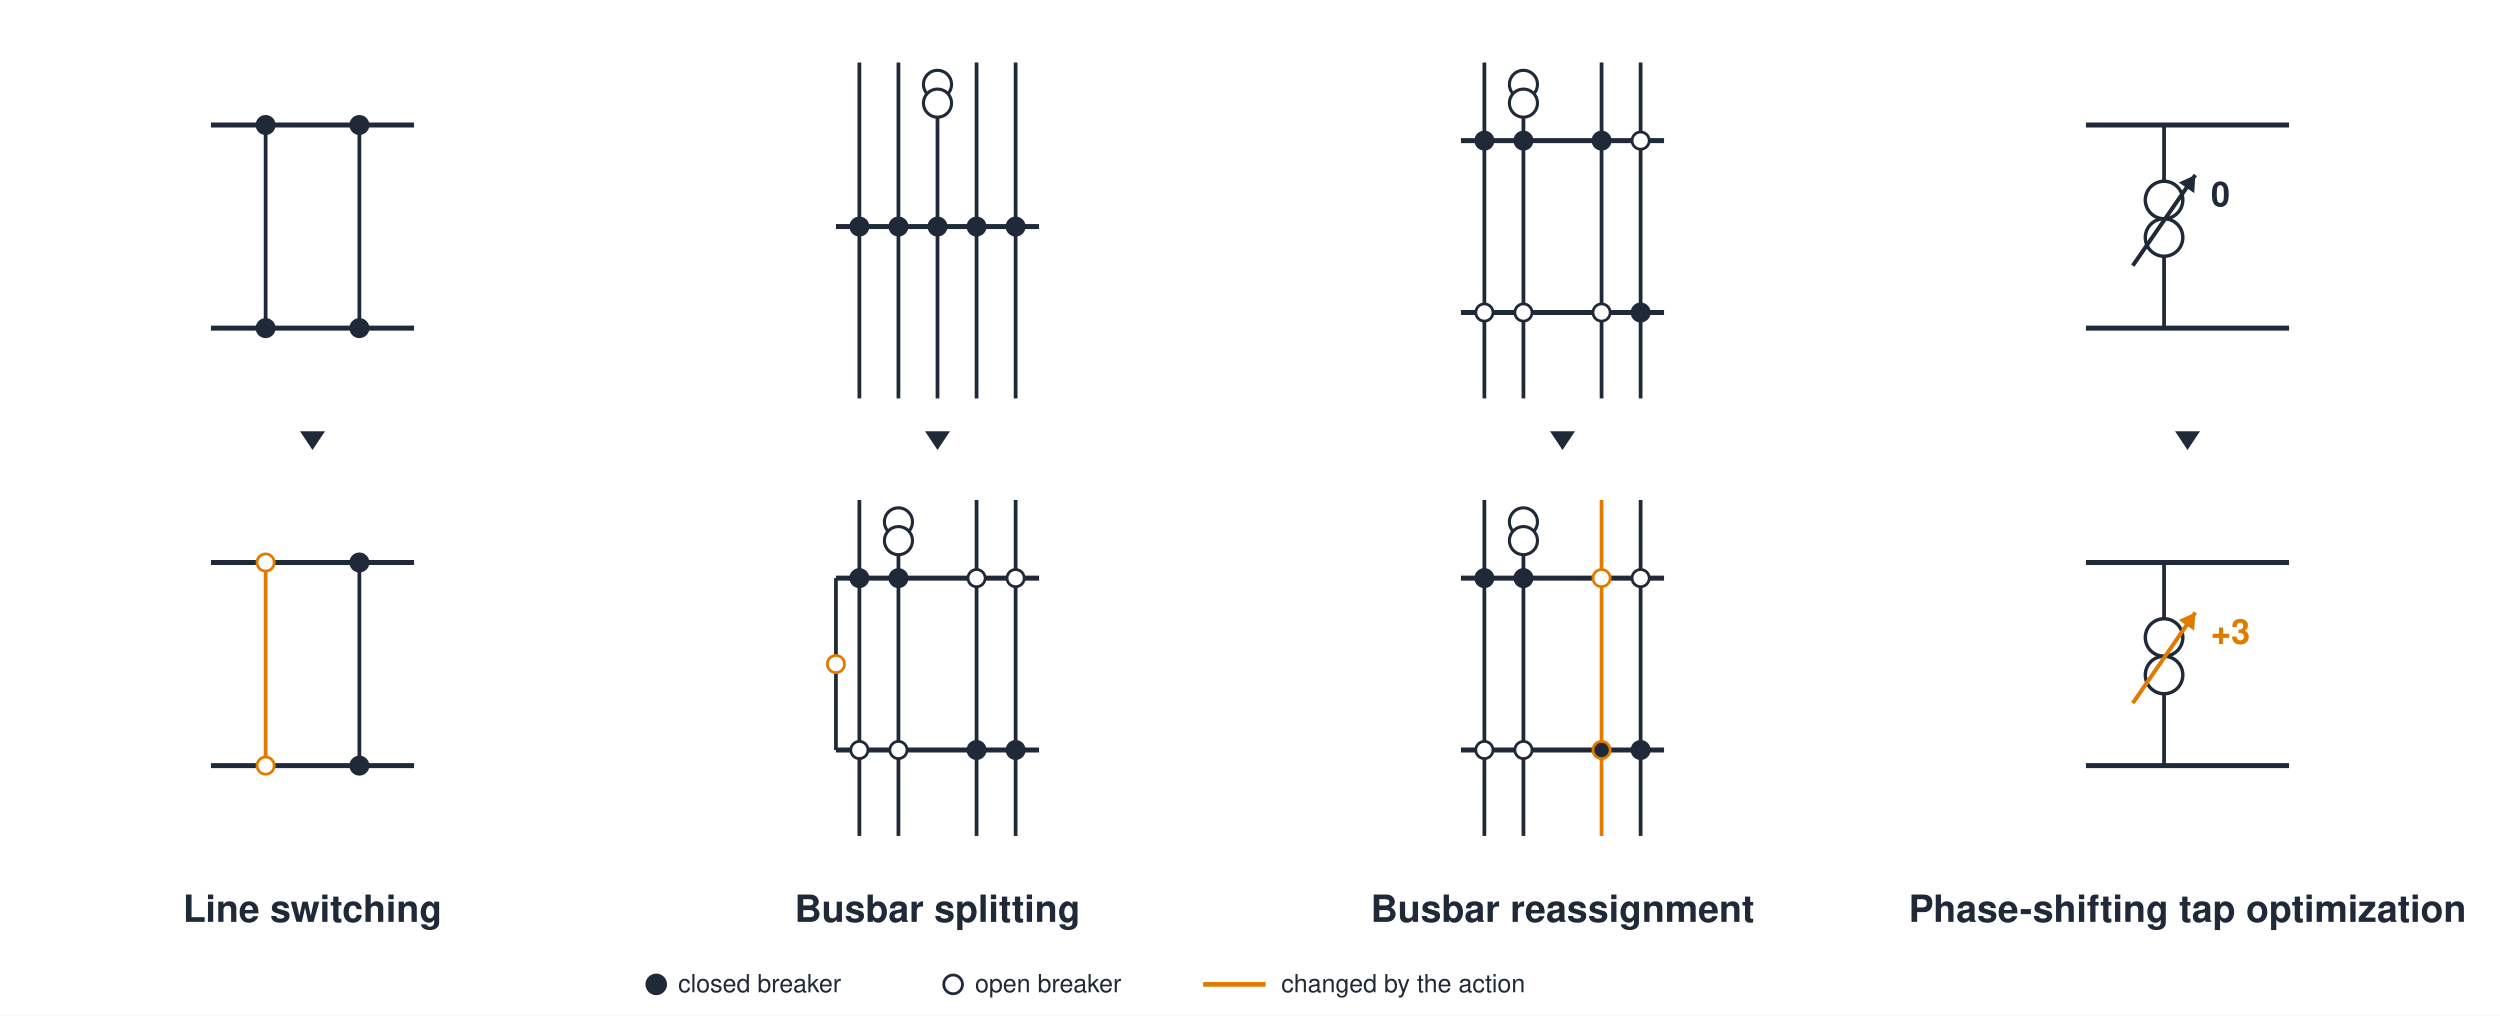
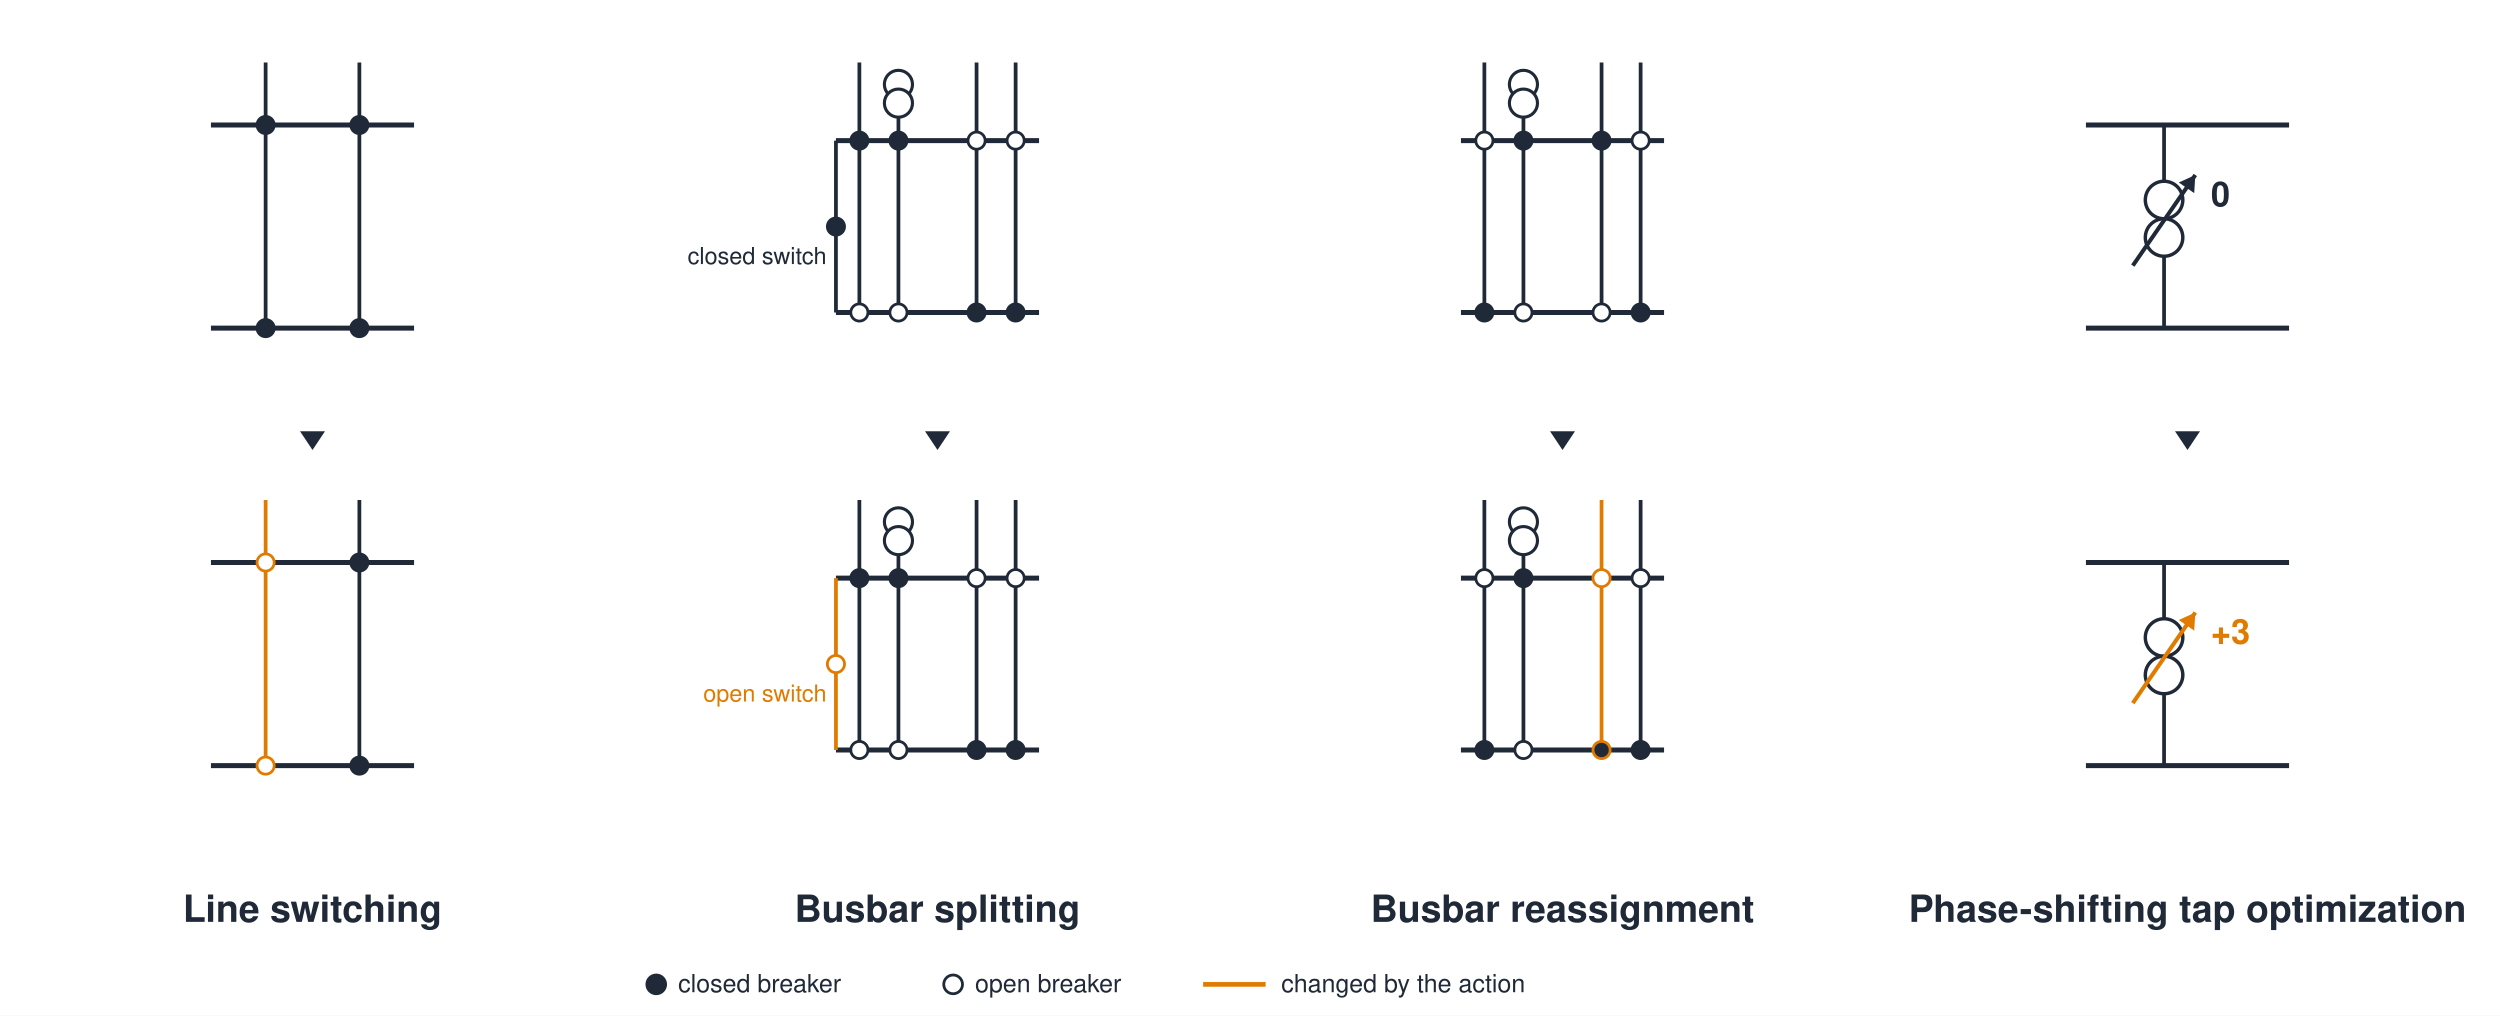
<svg xmlns="http://www.w3.org/2000/svg" viewBox="0 0 1600 650" role="img" aria-labelledby="title desc">
  <rect width="1600" height="650" fill="#ffffff" />
  <line x1="135" y1="80" x2="265" y2="80" stroke="#1f2937" stroke-width="3.2" />
  <line x1="135" y1="210" x2="265" y2="210" stroke="#1f2937" stroke-width="3.2" />
-   <line x1="170" y1="80" x2="170" y2="210" stroke="#1f2937" stroke-width="2.4" />
+   <line x1="170" y1="40" x2="170" y2="210" stroke="#1f2937" stroke-width="2.4" />
  <circle cx="170" cy="80" r="5.5" fill="#1f2937" stroke="#1f2937" stroke-width="1.8" />
  <circle cx="170" cy="210" r="5.5" fill="#1f2937" stroke="#1f2937" stroke-width="1.8" />
-   <line x1="230" y1="80" x2="230" y2="210" stroke="#1f2937" stroke-width="2.4" />
+   <line x1="230" y1="40" x2="230" y2="210" stroke="#1f2937" stroke-width="2.4" />
  <circle cx="230" cy="80" r="5.5" fill="#1f2937" stroke="#1f2937" stroke-width="1.8" />
  <circle cx="230" cy="210" r="5.5" fill="#1f2937" stroke="#1f2937" stroke-width="1.8" />
  <line x1="135" y1="360" x2="265" y2="360" stroke="#1f2937" stroke-width="3.2" />
  <line x1="135" y1="490" x2="265" y2="490" stroke="#1f2937" stroke-width="3.2" />
-   <line x1="170" y1="360" x2="170" y2="490" stroke="#e07b00" stroke-width="2.4" />
+   <line x1="170" y1="320" x2="170" y2="490" stroke="#e07b00" stroke-width="2.4" />
  <circle cx="170" cy="360" r="5.5" fill="#ffffff" stroke="#e07b00" stroke-width="1.8" />
  <circle cx="170" cy="490" r="5.5" fill="#ffffff" stroke="#e07b00" stroke-width="1.8" />
-   <line x1="230" y1="360" x2="230" y2="490" stroke="#1f2937" stroke-width="2.4" />
+   <line x1="230" y1="320" x2="230" y2="490" stroke="#1f2937" stroke-width="2.4" />
  <circle cx="230" cy="360" r="5.5" fill="#1f2937" stroke="#1f2937" stroke-width="1.8" />
  <circle cx="230" cy="490" r="5.5" fill="#1f2937" stroke="#1f2937" stroke-width="1.8" />
  <line x1="200.0" y1="282" x2="200.0" y2="280" stroke="#1f2937" stroke-width="3" />
  <polygon points="200.0,288 192.0,276 208.0,276" fill="#1f2937" />
  <text x="200.0" y="590" text-anchor="middle" font-family="Helvetica, Arial, sans-serif" font-size="24" font-weight="700" fill="#1f2937">Line switching</text>
-   <line x1="535" y1="145" x2="665" y2="145" stroke="#1f2937" stroke-width="3.2" />
-   <line x1="550" y1="40" x2="550" y2="255" stroke="#1f2937" stroke-width="2.4" />
-   <circle cx="550" cy="145" r="5.5" fill="#1f2937" stroke="#1f2937" stroke-width="1.8" />
-   <line x1="575" y1="40" x2="575" y2="255" stroke="#1f2937" stroke-width="2.4" />
-   <circle cx="575" cy="145" r="5.5" fill="#1f2937" stroke="#1f2937" stroke-width="1.8" />
-   <circle cx="600" cy="54" r="9" fill="#ffffff" stroke="#1f2937" stroke-width="2" />
-   <circle cx="600" cy="66" r="9" fill="#ffffff" stroke="#1f2937" stroke-width="2" />
-   <line x1="600" y1="75" x2="600" y2="255" stroke="#1f2937" stroke-width="2.4" />
-   <circle cx="600" cy="145" r="5.5" fill="#1f2937" stroke="#1f2937" stroke-width="1.8" />
-   <line x1="625" y1="40" x2="625" y2="255" stroke="#1f2937" stroke-width="2.4" />
-   <circle cx="625" cy="145" r="5.5" fill="#1f2937" stroke="#1f2937" stroke-width="1.8" />
-   <line x1="650" y1="40" x2="650" y2="255" stroke="#1f2937" stroke-width="2.4" />
-   <circle cx="650" cy="145" r="5.5" fill="#1f2937" stroke="#1f2937" stroke-width="1.8" />
+   <line x1="535" y1="90" x2="665" y2="90" stroke="#1f2937" stroke-width="3.2" />
+   <line x1="535" y1="200" x2="665" y2="200" stroke="#1f2937" stroke-width="3.2" />
+   <line x1="550" y1="40" x2="550" y2="200" stroke="#1f2937" stroke-width="2.4" />
+   <circle cx="550" cy="90" r="5.5" fill="#1f2937" stroke="#1f2937" stroke-width="1.8" />
+   <circle cx="550" cy="200" r="5.5" fill="#ffffff" stroke="#1f2937" stroke-width="1.8" />
+   <circle cx="575" cy="54" r="9" fill="#ffffff" stroke="#1f2937" stroke-width="2" />
+   <circle cx="575" cy="66" r="9" fill="#ffffff" stroke="#1f2937" stroke-width="2" />
+   <line x1="575" y1="75" x2="575" y2="200" stroke="#1f2937" stroke-width="2.4" />
+   <circle cx="575" cy="90" r="5.5" fill="#1f2937" stroke="#1f2937" stroke-width="1.8" />
+   <circle cx="575" cy="200" r="5.5" fill="#ffffff" stroke="#1f2937" stroke-width="1.8" />
+   <line x1="625" y1="40" x2="625" y2="200" stroke="#1f2937" stroke-width="2.4" />
+   <circle cx="625" cy="90" r="5.5" fill="#ffffff" stroke="#1f2937" stroke-width="1.8" />
+   <circle cx="625" cy="200" r="5.5" fill="#1f2937" stroke="#1f2937" stroke-width="1.8" />
+   <line x1="650" y1="40" x2="650" y2="200" stroke="#1f2937" stroke-width="2.4" />
+   <circle cx="650" cy="90" r="5.5" fill="#ffffff" stroke="#1f2937" stroke-width="1.8" />
+   <circle cx="650" cy="200" r="5.5" fill="#1f2937" stroke="#1f2937" stroke-width="1.8" />
+   <line x1="535" y1="90" x2="535" y2="200" stroke="#1f2937" stroke-width="2.4" />
+   <circle cx="535" cy="145.0" r="5.5" fill="#1f2937" stroke="#1f2937" stroke-width="1.8" />
+   <text x="529" y="169.0" text-anchor="end" font-family="Helvetica, Arial, sans-serif" font-size="15" fill="#1f2937">closed switch</text>
  <line x1="535" y1="370" x2="665" y2="370" stroke="#1f2937" stroke-width="3.2" />
  <line x1="535" y1="480" x2="665" y2="480" stroke="#1f2937" stroke-width="3.2" />
-   <line x1="550" y1="320" x2="550" y2="535" stroke="#1f2937" stroke-width="2.4" />
+   <line x1="550" y1="320" x2="550" y2="480" stroke="#1f2937" stroke-width="2.4" />
  <circle cx="550" cy="370" r="5.5" fill="#1f2937" stroke="#1f2937" stroke-width="1.8" />
  <circle cx="550" cy="480" r="5.5" fill="#ffffff" stroke="#1f2937" stroke-width="1.8" />
  <circle cx="575" cy="334" r="9" fill="#ffffff" stroke="#1f2937" stroke-width="2" />
  <circle cx="575" cy="346" r="9" fill="#ffffff" stroke="#1f2937" stroke-width="2" />
-   <line x1="575" y1="355" x2="575" y2="535" stroke="#1f2937" stroke-width="2.4" />
+   <line x1="575" y1="355" x2="575" y2="480" stroke="#1f2937" stroke-width="2.4" />
  <circle cx="575" cy="370" r="5.5" fill="#1f2937" stroke="#1f2937" stroke-width="1.8" />
  <circle cx="575" cy="480" r="5.5" fill="#ffffff" stroke="#1f2937" stroke-width="1.8" />
-   <line x1="625" y1="320" x2="625" y2="535" stroke="#1f2937" stroke-width="2.4" />
+   <line x1="625" y1="320" x2="625" y2="480" stroke="#1f2937" stroke-width="2.4" />
  <circle cx="625" cy="370" r="5.5" fill="#ffffff" stroke="#1f2937" stroke-width="1.8" />
  <circle cx="625" cy="480" r="5.5" fill="#1f2937" stroke="#1f2937" stroke-width="1.8" />
-   <line x1="650" y1="320" x2="650" y2="535" stroke="#1f2937" stroke-width="2.4" />
+   <line x1="650" y1="320" x2="650" y2="480" stroke="#1f2937" stroke-width="2.4" />
  <circle cx="650" cy="370" r="5.5" fill="#ffffff" stroke="#1f2937" stroke-width="1.8" />
  <circle cx="650" cy="480" r="5.5" fill="#1f2937" stroke="#1f2937" stroke-width="1.8" />
-   <line x1="535" y1="370" x2="535" y2="480" stroke="#1f2937" stroke-width="2.4" />
+   <line x1="535" y1="370" x2="535" y2="480" stroke="#e07b00" stroke-width="2.4" />
  <circle cx="535" cy="425.0" r="5.5" fill="#ffffff" stroke="#e07b00" stroke-width="1.8" />
+   <text x="529" y="449.0" text-anchor="end" font-family="Helvetica, Arial, sans-serif" font-size="15" fill="#e07b00">open switch</text>
  <line x1="600.0" y1="282" x2="600.0" y2="280" stroke="#1f2937" stroke-width="3" />
  <polygon points="600.0,288 592.0,276 608.0,276" fill="#1f2937" />
  <text x="600.0" y="590" text-anchor="middle" font-family="Helvetica, Arial, sans-serif" font-size="24" font-weight="700" fill="#1f2937">Busbar splitting</text>
  <line x1="935" y1="90" x2="1065" y2="90" stroke="#1f2937" stroke-width="3.2" />
  <line x1="935" y1="200" x2="1065" y2="200" stroke="#1f2937" stroke-width="3.2" />
-   <line x1="950" y1="40" x2="950" y2="255" stroke="#1f2937" stroke-width="2.4" />
-   <circle cx="950" cy="90" r="5.5" fill="#1f2937" stroke="#1f2937" stroke-width="1.8" />
-   <circle cx="950" cy="200" r="5.5" fill="#ffffff" stroke="#1f2937" stroke-width="1.8" />
+   <line x1="950" y1="40" x2="950" y2="200" stroke="#1f2937" stroke-width="2.4" />
+   <circle cx="950" cy="90" r="5.5" fill="#ffffff" stroke="#1f2937" stroke-width="1.8" />
+   <circle cx="950" cy="200" r="5.5" fill="#1f2937" stroke="#1f2937" stroke-width="1.8" />
  <circle cx="975" cy="54" r="9" fill="#ffffff" stroke="#1f2937" stroke-width="2" />
  <circle cx="975" cy="66" r="9" fill="#ffffff" stroke="#1f2937" stroke-width="2" />
-   <line x1="975" y1="75" x2="975" y2="255" stroke="#1f2937" stroke-width="2.4" />
+   <line x1="975" y1="75" x2="975" y2="200" stroke="#1f2937" stroke-width="2.4" />
  <circle cx="975" cy="90" r="5.5" fill="#1f2937" stroke="#1f2937" stroke-width="1.8" />
  <circle cx="975" cy="200" r="5.5" fill="#ffffff" stroke="#1f2937" stroke-width="1.8" />
-   <line x1="1025" y1="40" x2="1025" y2="255" stroke="#1f2937" stroke-width="2.4" />
+   <line x1="1025" y1="40" x2="1025" y2="200" stroke="#1f2937" stroke-width="2.4" />
  <circle cx="1025" cy="90" r="5.5" fill="#1f2937" stroke="#1f2937" stroke-width="1.8" />
  <circle cx="1025" cy="200" r="5.5" fill="#ffffff" stroke="#1f2937" stroke-width="1.8" />
-   <line x1="1050" y1="40" x2="1050" y2="255" stroke="#1f2937" stroke-width="2.4" />
+   <line x1="1050" y1="40" x2="1050" y2="200" stroke="#1f2937" stroke-width="2.4" />
  <circle cx="1050" cy="90" r="5.5" fill="#ffffff" stroke="#1f2937" stroke-width="1.8" />
  <circle cx="1050" cy="200" r="5.5" fill="#1f2937" stroke="#1f2937" stroke-width="1.8" />
  <line x1="935" y1="370" x2="1065" y2="370" stroke="#1f2937" stroke-width="3.2" />
  <line x1="935" y1="480" x2="1065" y2="480" stroke="#1f2937" stroke-width="3.2" />
-   <line x1="950" y1="320" x2="950" y2="535" stroke="#1f2937" stroke-width="2.4" />
-   <circle cx="950" cy="370" r="5.5" fill="#1f2937" stroke="#1f2937" stroke-width="1.8" />
-   <circle cx="950" cy="480" r="5.5" fill="#ffffff" stroke="#1f2937" stroke-width="1.8" />
+   <line x1="950" y1="320" x2="950" y2="480" stroke="#1f2937" stroke-width="2.4" />
+   <circle cx="950" cy="370" r="5.5" fill="#ffffff" stroke="#1f2937" stroke-width="1.8" />
+   <circle cx="950" cy="480" r="5.5" fill="#1f2937" stroke="#1f2937" stroke-width="1.8" />
  <circle cx="975" cy="334" r="9" fill="#ffffff" stroke="#1f2937" stroke-width="2" />
  <circle cx="975" cy="346" r="9" fill="#ffffff" stroke="#1f2937" stroke-width="2" />
-   <line x1="975" y1="355" x2="975" y2="535" stroke="#1f2937" stroke-width="2.4" />
+   <line x1="975" y1="355" x2="975" y2="480" stroke="#1f2937" stroke-width="2.4" />
  <circle cx="975" cy="370" r="5.5" fill="#1f2937" stroke="#1f2937" stroke-width="1.8" />
  <circle cx="975" cy="480" r="5.5" fill="#ffffff" stroke="#1f2937" stroke-width="1.8" />
-   <line x1="1025" y1="320" x2="1025" y2="535" stroke="#e07b00" stroke-width="2.4" />
+   <line x1="1025" y1="320" x2="1025" y2="480" stroke="#e07b00" stroke-width="2.4" />
  <circle cx="1025" cy="370" r="5.5" fill="#ffffff" stroke="#e07b00" stroke-width="1.8" />
  <circle cx="1025" cy="480" r="5.5" fill="#1f2937" stroke="#e07b00" stroke-width="1.8" />
-   <line x1="1050" y1="320" x2="1050" y2="535" stroke="#1f2937" stroke-width="2.4" />
+   <line x1="1050" y1="320" x2="1050" y2="480" stroke="#1f2937" stroke-width="2.4" />
  <circle cx="1050" cy="370" r="5.5" fill="#ffffff" stroke="#1f2937" stroke-width="1.8" />
  <circle cx="1050" cy="480" r="5.5" fill="#1f2937" stroke="#1f2937" stroke-width="1.8" />
  <line x1="1000.0" y1="282" x2="1000.0" y2="280" stroke="#1f2937" stroke-width="3" />
  <polygon points="1000.0,288 992.0,276 1008.0,276" fill="#1f2937" />
  <text x="1000.0" y="590" text-anchor="middle" font-family="Helvetica, Arial, sans-serif" font-size="24" font-weight="700" fill="#1f2937">Busbar reassignment</text>
  <line x1="1335" y1="80" x2="1465" y2="80" stroke="#1f2937" stroke-width="3.2" />
  <line x1="1335" y1="210" x2="1465" y2="210" stroke="#1f2937" stroke-width="3.2" />
  <line x1="1385" y1="80" x2="1385" y2="116" stroke="#1f2937" stroke-width="2.4" />
  <line x1="1385" y1="164" x2="1385" y2="210" stroke="#1f2937" stroke-width="2.4" />
  <circle cx="1385" cy="128" r="12" fill="#ffffff" stroke="#1f2937" stroke-width="2.2" />
  <circle cx="1385" cy="152" r="12" fill="#ffffff" stroke="#1f2937" stroke-width="2.2" />
  <line x1="1365" y1="170" x2="1405" y2="112" stroke="#1f2937" stroke-width="2.6" />
  <polygon points="1405.0,112.0 1404.3,123.6 1394.4,116.8" fill="#1f2937" />
  <text x="1415" y="132" font-family="Helvetica, Arial, sans-serif" font-size="22" font-weight="700" fill="#1f2937">0</text>
  <line x1="1335" y1="360" x2="1465" y2="360" stroke="#1f2937" stroke-width="3.2" />
  <line x1="1335" y1="490" x2="1465" y2="490" stroke="#1f2937" stroke-width="3.2" />
  <line x1="1385" y1="360" x2="1385" y2="396" stroke="#1f2937" stroke-width="2.4" />
  <line x1="1385" y1="444" x2="1385" y2="490" stroke="#1f2937" stroke-width="2.4" />
  <circle cx="1385" cy="408" r="12" fill="#ffffff" stroke="#1f2937" stroke-width="2.2" />
  <circle cx="1385" cy="432" r="12" fill="#ffffff" stroke="#1f2937" stroke-width="2.2" />
  <line x1="1365" y1="450" x2="1405" y2="392" stroke="#e07b00" stroke-width="2.6" />
  <polygon points="1405.0,392.0 1404.3,403.6 1394.4,396.8" fill="#e07b00" />
  <text x="1415" y="412" font-family="Helvetica, Arial, sans-serif" font-size="22" font-weight="700" fill="#e07b00">+3</text>
  <line x1="1400.0" y1="282" x2="1400.0" y2="280" stroke="#1f2937" stroke-width="3" />
  <polygon points="1400.0,288 1392.0,276 1408.0,276" fill="#1f2937" />
  <text x="1400.0" y="590" text-anchor="middle" font-family="Helvetica, Arial, sans-serif" font-size="24" font-weight="700" fill="#1f2937">Phase-shifting tap optimization</text>
  <circle cx="420" cy="630" r="6" fill="#1f2937" stroke="#1f2937" stroke-width="1.8" />
  <text x="434" y="635" font-family="Helvetica, Arial, sans-serif" font-size="16" fill="#1f2937">closed breaker</text>
  <circle cx="610" cy="630" r="6" fill="#ffffff" stroke="#1f2937" stroke-width="1.8" />
  <text x="624" y="635" font-family="Helvetica, Arial, sans-serif" font-size="16" fill="#1f2937">open breaker</text>
  <line x1="770" y1="630" x2="810" y2="630" stroke="#e07b00" stroke-width="3" />
  <text x="820" y="635" font-family="Helvetica, Arial, sans-serif" font-size="16" fill="#1f2937">changed by the action</text>
</svg>
